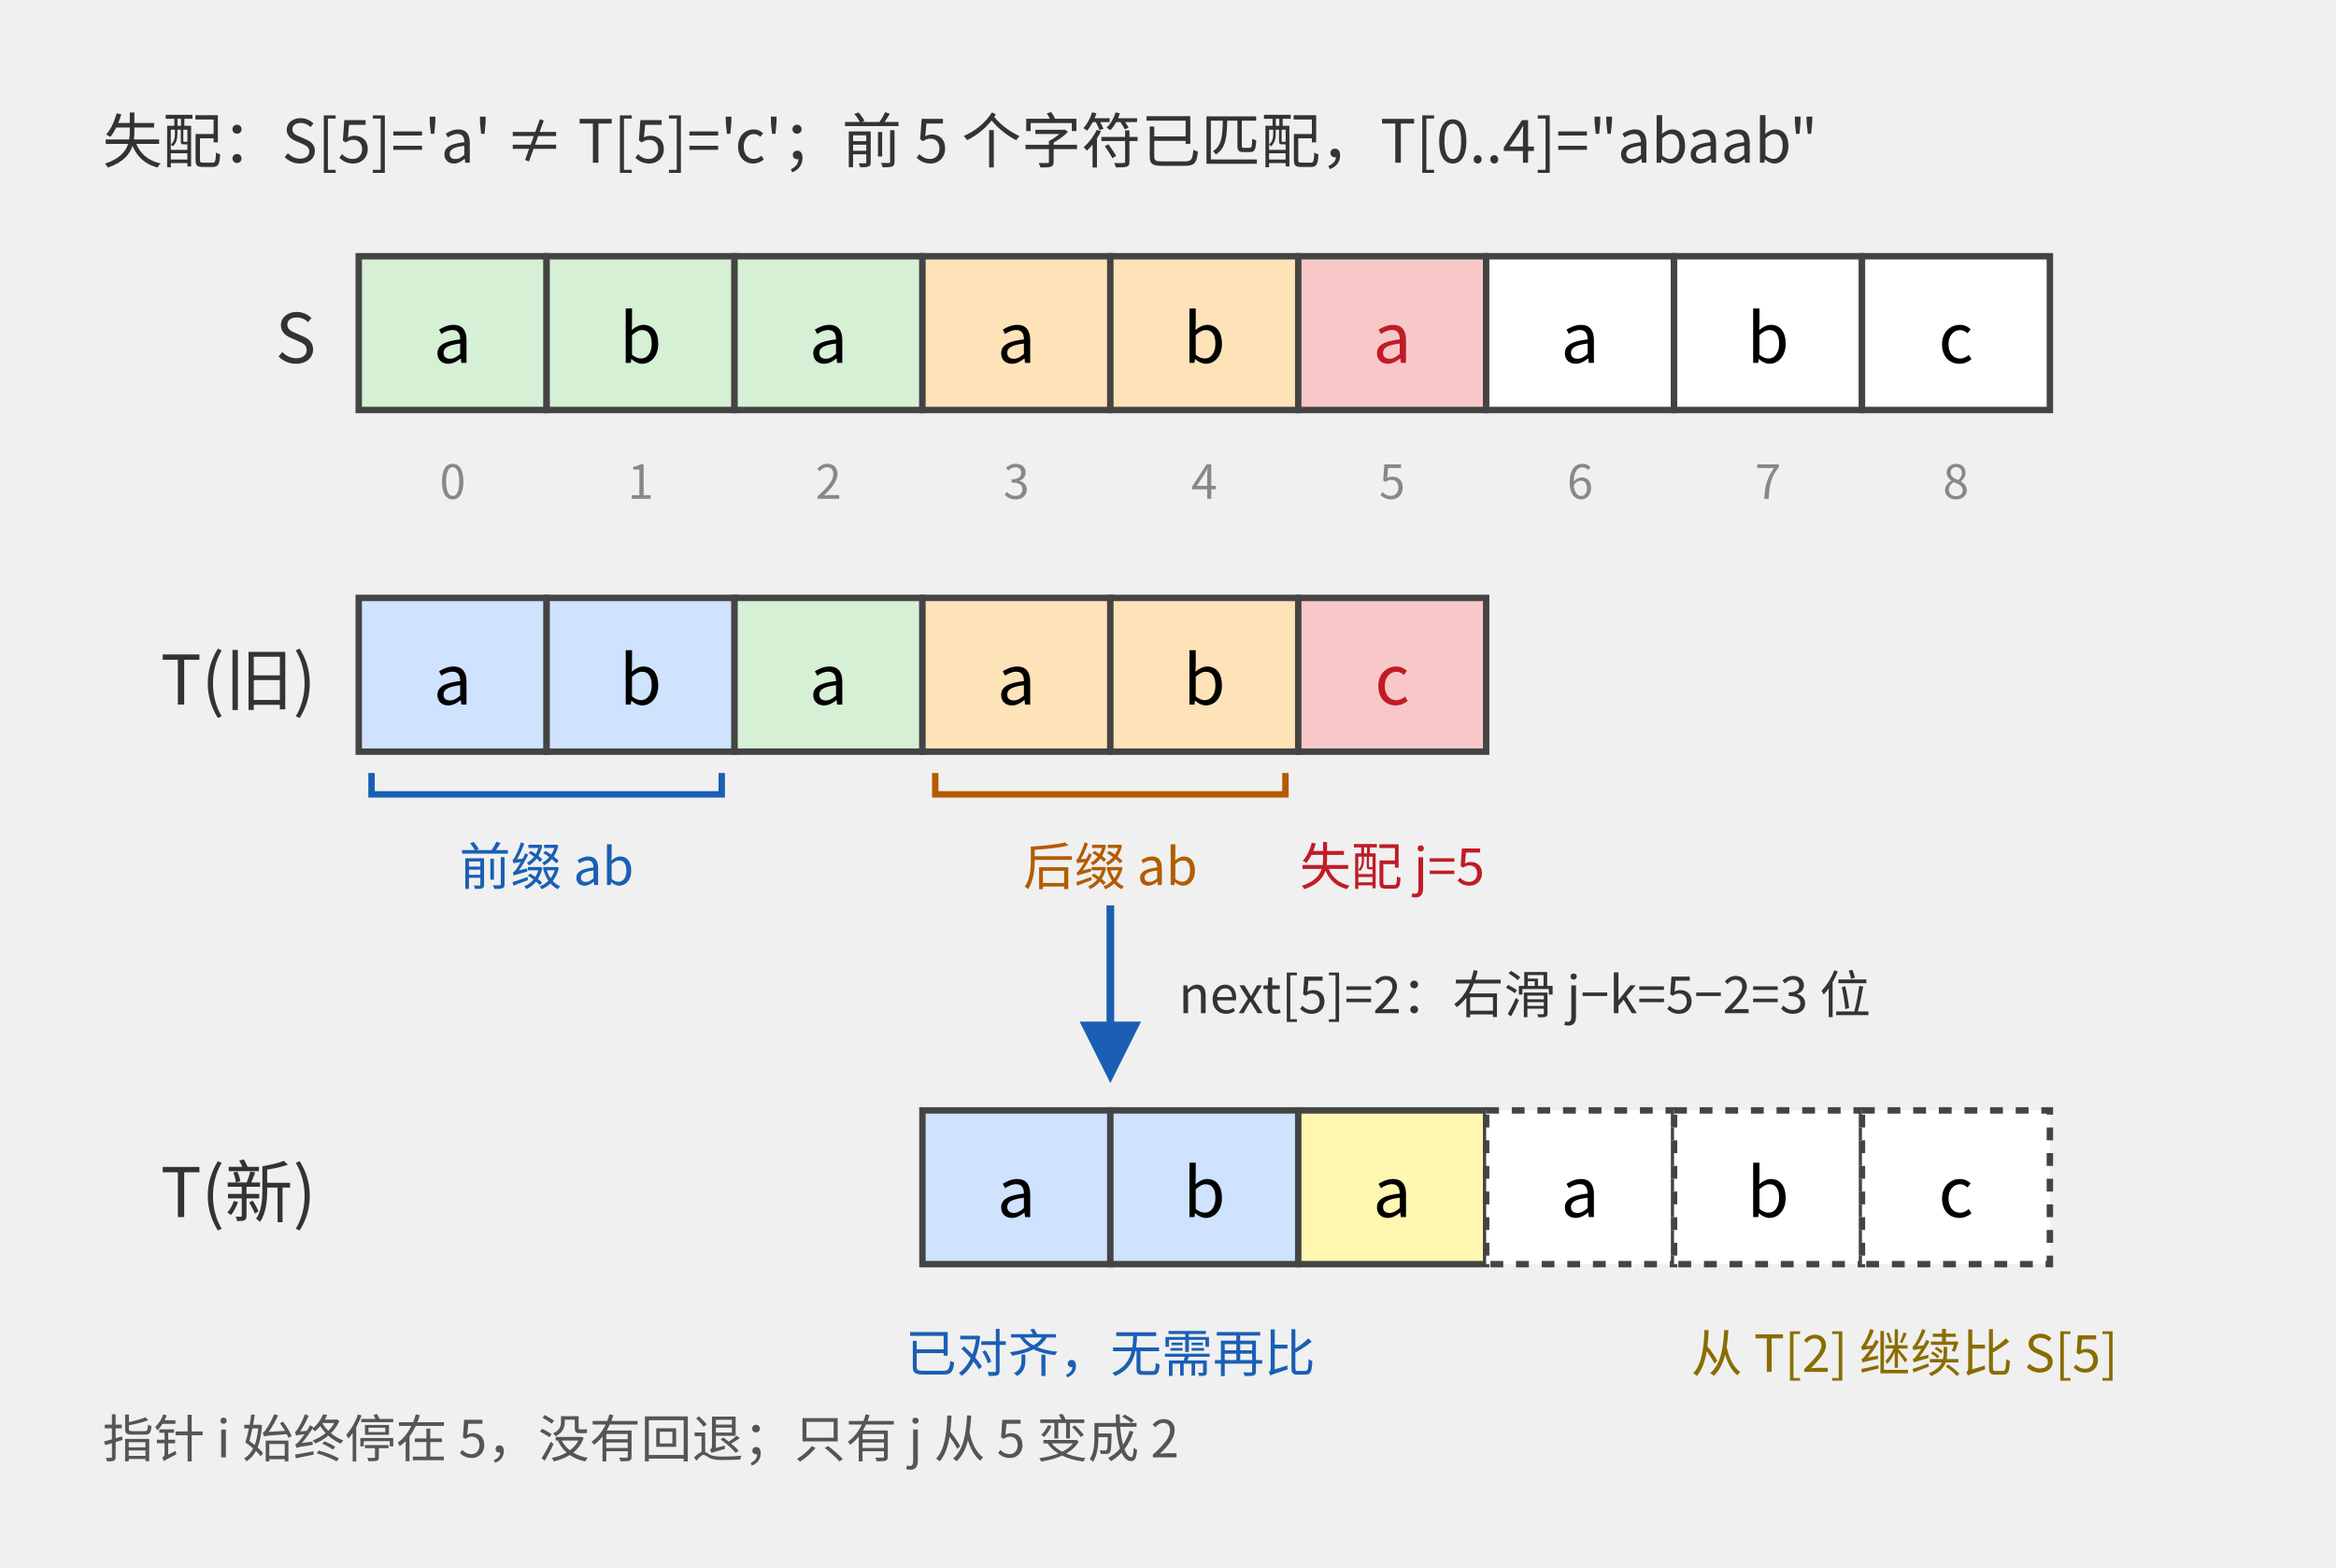
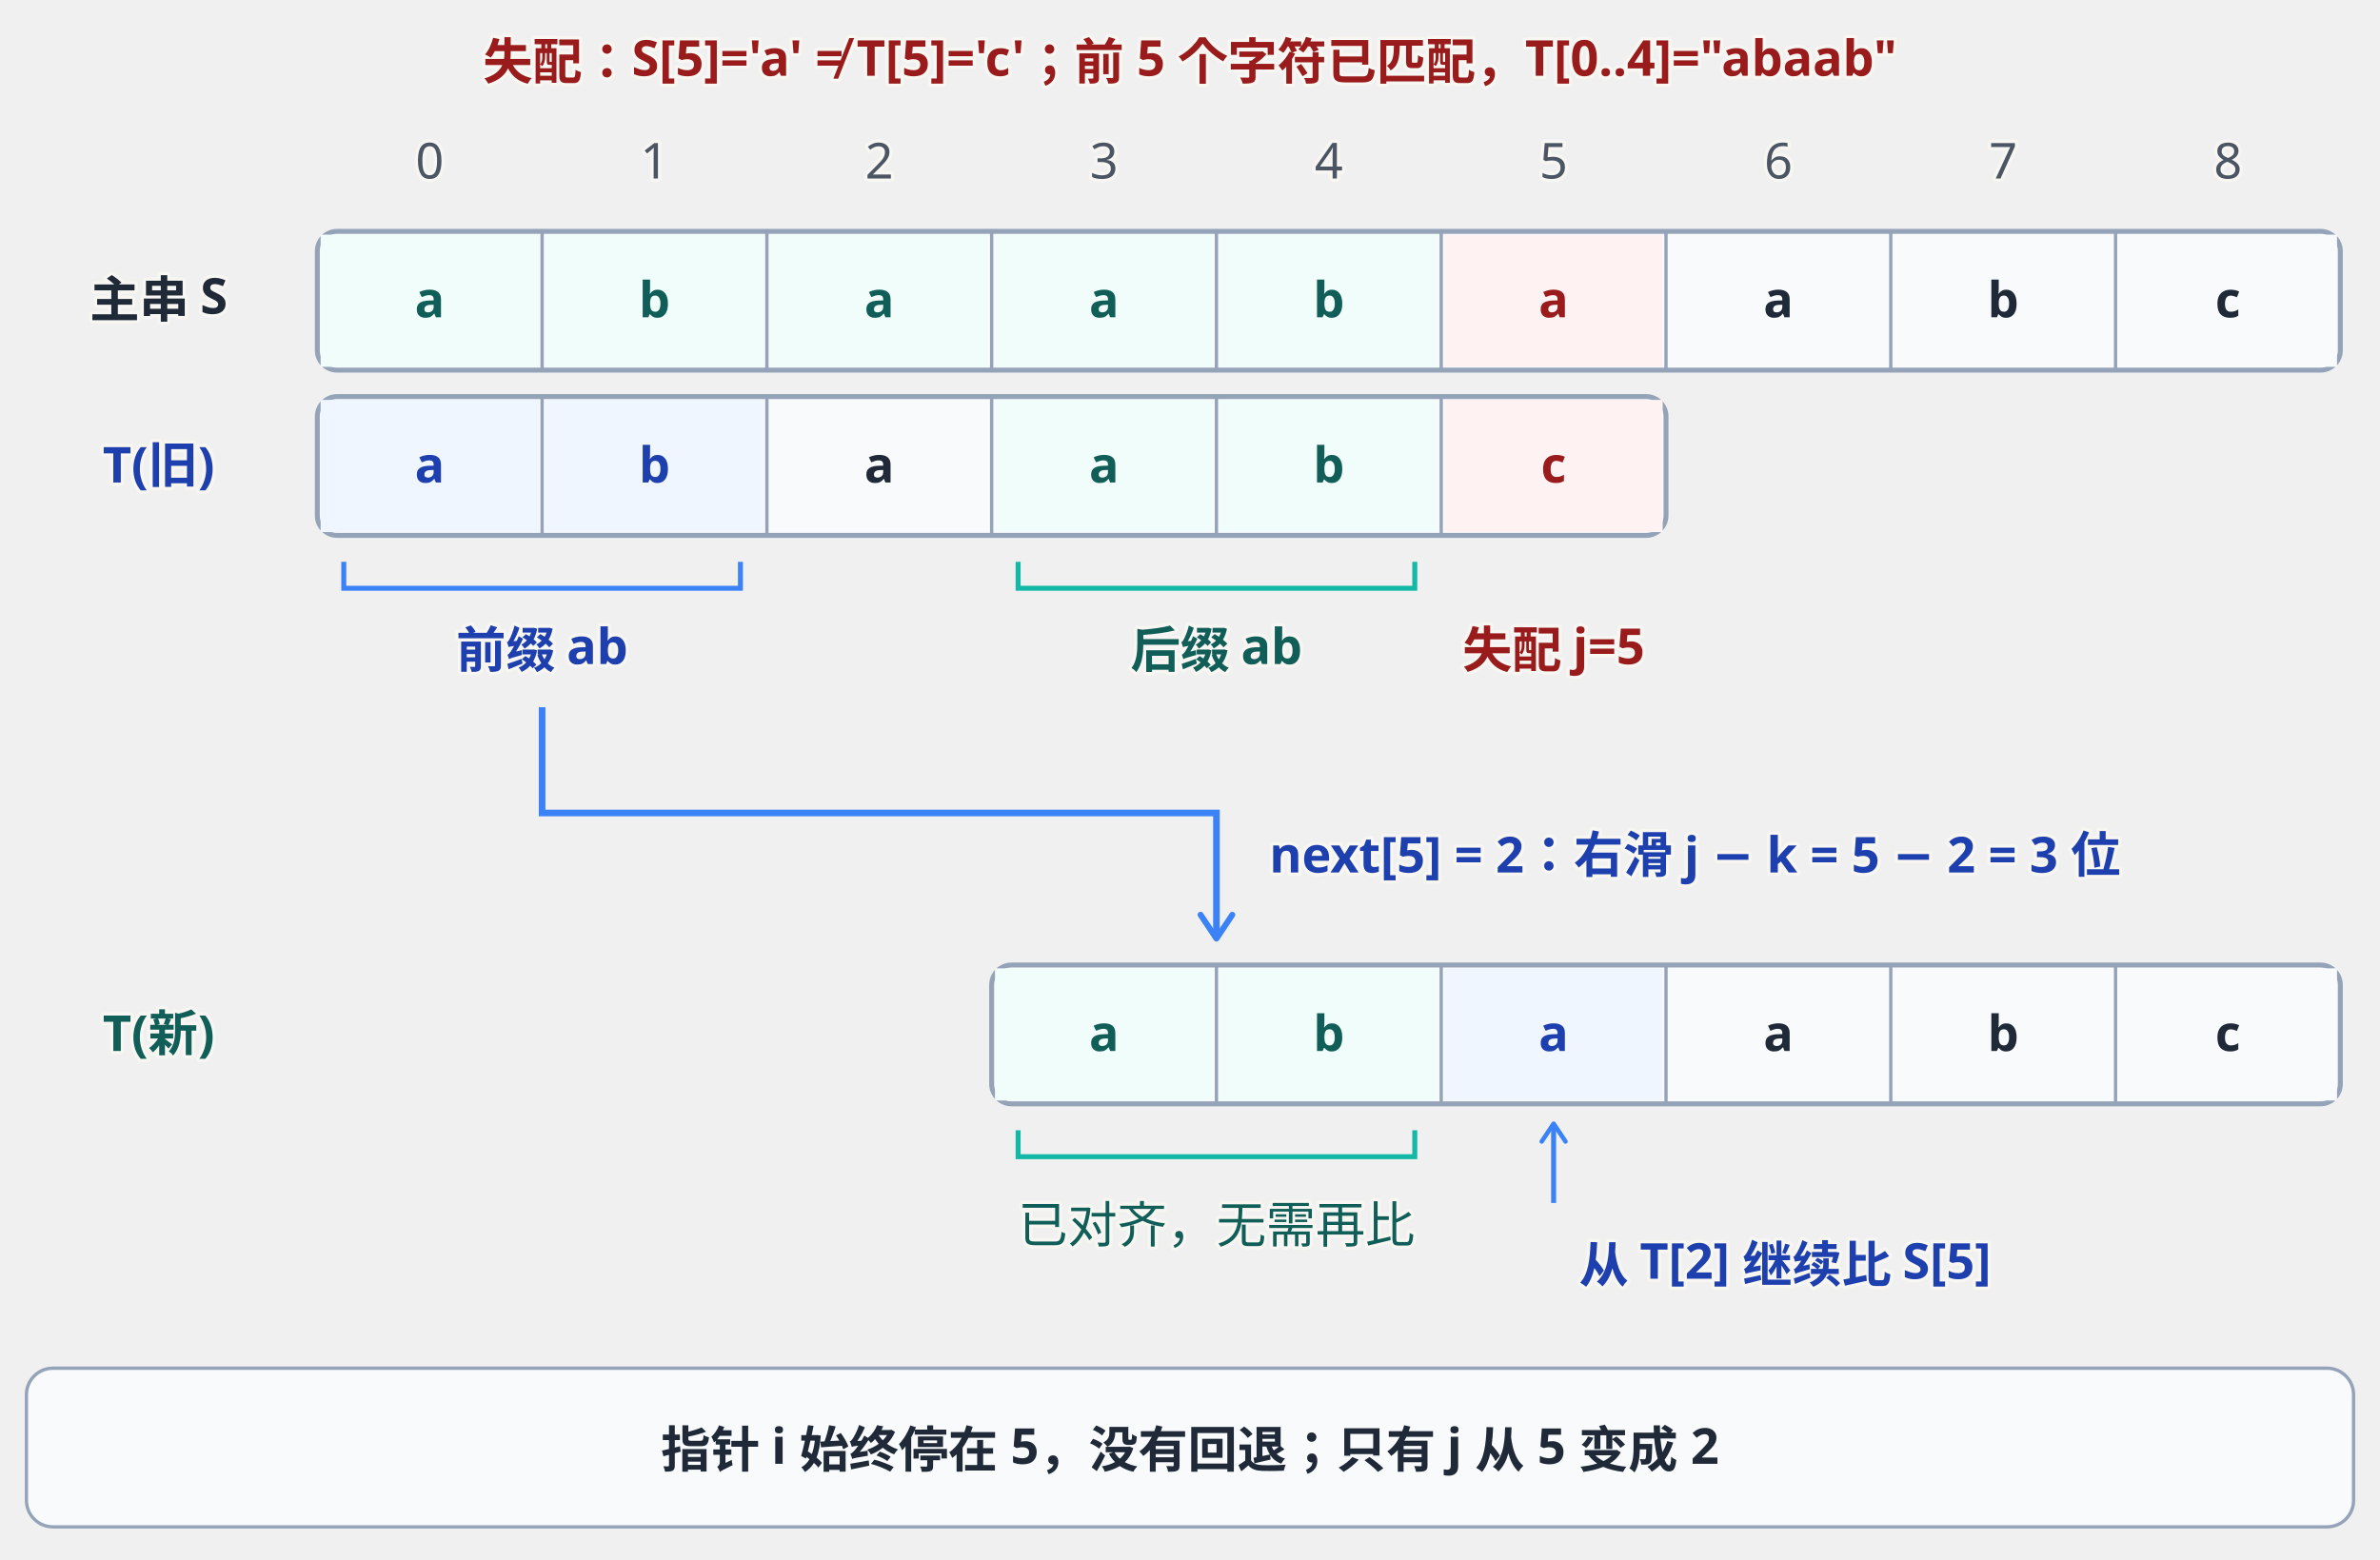
- <svg xmlns="http://www.w3.org/2000/svg" viewBox="-4 -10 547 367" width="547" height="367" font-family="monospace, 'Microsoft YaHei', 'PingFang SC', 'Noto Sans CJK SC', sans-serif" font-size="16">
+ <svg xmlns="http://www.w3.org/2000/svg" viewBox="0 0 720 472" width="720" height="472" role="img">
  <defs>
-     <marker id="ar" markerWidth="8" markerHeight="8" refX="6" refY="4" orient="auto">
-       <path d="M0 0L8 4L0 8z" fill="#c01c28" />
-     </marker>
-     <marker id="ab" markerWidth="8" markerHeight="8" refX="6" refY="4" orient="auto">
-       <path d="M0 0L8 4L0 8z" fill="#1a5fb4" />
+     <marker id="kmps-a" viewBox="0 0 10 10" refX="8" refY="5" markerWidth="6" markerHeight="6" orient="auto">
+       <path d="M2 1L8 5L2 9" fill="none" stroke="#3b82f6" stroke-width="1.5" stroke-linecap="round" stroke-linejoin="round" />
    </marker>
  </defs>
-   <text x="20" y="22" font-size="14" fill="#333" text-anchor="start" dominant-baseline="central">失配：S[5]='a' ≠ T[5]='c'；前 5 个字符已匹配，T[0..4]="abaab"</text>
-   <text x="70" y="68" font-size="16" fill="#333" text-anchor="end" dominant-baseline="central">S</text>
-   <rect x="80" y="50" width="44" height="36" fill="#d5f0d5" stroke="#444" stroke-width="1.5" />
-   <text x="102.0" y="68.0" fill="#000" text-anchor="middle" dominant-baseline="central">a</text>
-   <rect x="124" y="50" width="44" height="36" fill="#d5f0d5" stroke="#444" stroke-width="1.5" />
-   <text x="146.0" y="68.0" fill="#000" text-anchor="middle" dominant-baseline="central">b</text>
-   <rect x="168" y="50" width="44" height="36" fill="#d5f0d5" stroke="#444" stroke-width="1.5" />
-   <text x="190.0" y="68.0" fill="#000" text-anchor="middle" dominant-baseline="central">a</text>
-   <rect x="212" y="50" width="44" height="36" fill="#ffe3b8" stroke="#444" stroke-width="1.5" />
-   <text x="234.0" y="68.0" fill="#000" text-anchor="middle" dominant-baseline="central">a</text>
-   <rect x="256" y="50" width="44" height="36" fill="#ffe3b8" stroke="#444" stroke-width="1.5" />
-   <text x="278.0" y="68.0" fill="#000" text-anchor="middle" dominant-baseline="central">b</text>
-   <rect x="300" y="50" width="44" height="36" fill="#f8c8c8" stroke="#444" stroke-width="1.5" />
-   <text x="322.0" y="68.0" fill="#c01c28" text-anchor="middle" dominant-baseline="central">a</text>
-   <rect x="344" y="50" width="44" height="36" fill="#ffffff" stroke="#444" stroke-width="1.5" />
-   <text x="366.0" y="68.0" fill="#000" text-anchor="middle" dominant-baseline="central">a</text>
-   <rect x="388" y="50" width="44" height="36" fill="#ffffff" stroke="#444" stroke-width="1.5" />
-   <text x="410.0" y="68.0" fill="#000" text-anchor="middle" dominant-baseline="central">b</text>
-   <rect x="432" y="50" width="44" height="36" fill="#ffffff" stroke="#444" stroke-width="1.5" />
-   <text x="454.0" y="68.0" fill="#000" text-anchor="middle" dominant-baseline="central">c</text>
-   <text x="102.0" y="102" font-size="11" fill="#888" text-anchor="middle" dominant-baseline="central">0</text>
-   <text x="146.0" y="102" font-size="11" fill="#888" text-anchor="middle" dominant-baseline="central">1</text>
-   <text x="190.0" y="102" font-size="11" fill="#888" text-anchor="middle" dominant-baseline="central">2</text>
-   <text x="234.0" y="102" font-size="11" fill="#888" text-anchor="middle" dominant-baseline="central">3</text>
-   <text x="278.0" y="102" font-size="11" fill="#888" text-anchor="middle" dominant-baseline="central">4</text>
-   <text x="322.0" y="102" font-size="11" fill="#888" text-anchor="middle" dominant-baseline="central">5</text>
-   <text x="366.0" y="102" font-size="11" fill="#888" text-anchor="middle" dominant-baseline="central">6</text>
-   <text x="410.0" y="102" font-size="11" fill="#888" text-anchor="middle" dominant-baseline="central">7</text>
-   <text x="454.0" y="102" font-size="11" fill="#888" text-anchor="middle" dominant-baseline="central">8</text>
-   <text x="70" y="148" font-size="16" fill="#333" text-anchor="end" dominant-baseline="central">T(旧)</text>
-   <rect x="80" y="130" width="44" height="36" fill="#cfe3ff" stroke="#444" stroke-width="1.5" />
-   <text x="102.0" y="148.0" fill="#000" text-anchor="middle" dominant-baseline="central">a</text>
-   <rect x="124" y="130" width="44" height="36" fill="#cfe3ff" stroke="#444" stroke-width="1.5" />
-   <text x="146.0" y="148.0" fill="#000" text-anchor="middle" dominant-baseline="central">b</text>
-   <rect x="168" y="130" width="44" height="36" fill="#d5f0d5" stroke="#444" stroke-width="1.5" />
-   <text x="190.0" y="148.0" fill="#000" text-anchor="middle" dominant-baseline="central">a</text>
-   <rect x="212" y="130" width="44" height="36" fill="#ffe3b8" stroke="#444" stroke-width="1.5" />
-   <text x="234.0" y="148.0" fill="#000" text-anchor="middle" dominant-baseline="central">a</text>
-   <rect x="256" y="130" width="44" height="36" fill="#ffe3b8" stroke="#444" stroke-width="1.5" />
-   <text x="278.0" y="148.0" fill="#000" text-anchor="middle" dominant-baseline="central">b</text>
-   <rect x="300" y="130" width="44" height="36" fill="#f8c8c8" stroke="#444" stroke-width="1.5" />
-   <text x="322.0" y="148.0" fill="#c01c28" text-anchor="middle" dominant-baseline="central">c</text>
-   <path d="M83 171V176H165V171" fill="none" stroke="#1a5fb4" stroke-width="1.5" />
-   <text x="124" y="192" font-size="12" fill="#1a5fb4" text-anchor="middle" dominant-baseline="central">前缀 ab</text>
-   <path d="M215 171V176H297V171" fill="none" stroke="#b35c00" stroke-width="1.5" />
-   <text x="256" y="192" font-size="12" fill="#b35c00" text-anchor="middle" dominant-baseline="central">后缀 ab</text>
-   <text x="322.0" y="192" font-size="12" fill="#c01c28" text-anchor="middle" dominant-baseline="central">失配 j=5</text>
-   <path d="M256 202V240" stroke="#1a5fb4" stroke-width="1.8" marker-end="url(#ab)" />
-   <text x="272" y="222" font-size="12" fill="#333" text-anchor="start" dominant-baseline="central">next[5]=2：右滑 j−k=5−2=3 位</text>
-   <text x="70" y="268" font-size="16" fill="#333" text-anchor="end" dominant-baseline="central">T(新)</text>
-   <rect x="212" y="250" width="44" height="36" fill="#cfe3ff" stroke="#444" stroke-width="1.5" />
-   <text x="234.0" y="268.0" fill="#000" text-anchor="middle" dominant-baseline="central">a</text>
-   <rect x="256" y="250" width="44" height="36" fill="#cfe3ff" stroke="#444" stroke-width="1.5" />
-   <text x="278.0" y="268.0" fill="#000" text-anchor="middle" dominant-baseline="central">b</text>
-   <rect x="300" y="250" width="44" height="36" fill="#fff6b0" stroke="#444" stroke-width="1.5" />
-   <text x="322.0" y="268.0" fill="#000" text-anchor="middle" dominant-baseline="central">a</text>
-   <rect x="344" y="250" width="44" height="36" fill="#ffffff" stroke="#444" stroke-width="1.5" stroke-dasharray="3 3" />
-   <text x="366.0" y="268.0" fill="#000" text-anchor="middle" dominant-baseline="central">a</text>
-   <rect x="388" y="250" width="44" height="36" fill="#ffffff" stroke="#444" stroke-width="1.5" stroke-dasharray="3 3" />
-   <text x="410.0" y="268.0" fill="#000" text-anchor="middle" dominant-baseline="central">b</text>
-   <rect x="432" y="250" width="44" height="36" fill="#ffffff" stroke="#444" stroke-width="1.5" stroke-dasharray="3 3" />
-   <text x="454.0" y="268.0" fill="#000" text-anchor="middle" dominant-baseline="central">c</text>
-   <text x="256" y="306" font-size="12" fill="#1a5fb4" text-anchor="middle" dominant-baseline="central">已对齐，无需再比</text>
-   <text x="392" y="306" font-size="12" fill="#8a6d00" text-anchor="start" dominant-baseline="central">从 T[2] 继续比 S[5]</text>
-   <text x="20" y="326" font-size="12" fill="#555" text-anchor="start" dominant-baseline="central">指针 i 始终停在 5，没有回退；只有 j 从 5 变成 2</text>
+   <g font-family="'PingFang SC','Noto Sans SC','Microsoft YaHei',system-ui,sans-serif">
+     <text x="360" y="24" text-anchor="middle" font-size="15" font-weight="600" fill="#991b1b" paint-order="stroke" stroke="#f7f6f2" stroke-width="2" stroke-linejoin="round">失配：S[5]='a' ≠ T[5]='c'；前 5 个字符已匹配，T[0..4]="abaab"</text>
+     <text x="130" y="54" text-anchor="middle" font-size="15" font-weight="400" fill="#4b5563" paint-order="stroke" stroke="#f7f6f2" stroke-width="2" stroke-linejoin="round">0</text>
+     <text x="198" y="54" text-anchor="middle" font-size="15" font-weight="400" fill="#4b5563" paint-order="stroke" stroke="#f7f6f2" stroke-width="2" stroke-linejoin="round">1</text>
+     <text x="266" y="54" text-anchor="middle" font-size="15" font-weight="400" fill="#4b5563" paint-order="stroke" stroke="#f7f6f2" stroke-width="2" stroke-linejoin="round">2</text>
+     <text x="334" y="54" text-anchor="middle" font-size="15" font-weight="400" fill="#4b5563" paint-order="stroke" stroke="#f7f6f2" stroke-width="2" stroke-linejoin="round">3</text>
+     <text x="402" y="54" text-anchor="middle" font-size="15" font-weight="400" fill="#4b5563" paint-order="stroke" stroke="#f7f6f2" stroke-width="2" stroke-linejoin="round">4</text>
+     <text x="470" y="54" text-anchor="middle" font-size="15" font-weight="400" fill="#4b5563" paint-order="stroke" stroke="#f7f6f2" stroke-width="2" stroke-linejoin="round">5</text>
+     <text x="538" y="54" text-anchor="middle" font-size="15" font-weight="400" fill="#4b5563" paint-order="stroke" stroke="#f7f6f2" stroke-width="2" stroke-linejoin="round">6</text>
+     <text x="606" y="54" text-anchor="middle" font-size="15" font-weight="400" fill="#4b5563" paint-order="stroke" stroke="#f7f6f2" stroke-width="2" stroke-linejoin="round">7</text>
+     <text x="674" y="54" text-anchor="middle" font-size="15" font-weight="400" fill="#4b5563" paint-order="stroke" stroke="#f7f6f2" stroke-width="2" stroke-linejoin="round">8</text>
+     <text x="48" y="96" text-anchor="middle" font-size="15" font-weight="600" fill="#1f2937" paint-order="stroke" stroke="#f7f6f2" stroke-width="2" stroke-linejoin="round">主串 S</text>
+     <rect x="96" y="70" width="612" height="42" rx="6" fill="#f8fafc" stroke="#94a3b8" stroke-width="1.5" data-role="group" />
+     <path d="M97 71 H163 V111 H97 Z" fill="#f0fdfa" />
+     <text x="130" y="96" text-anchor="middle" font-size="15" font-weight="600" fill="#115e59">a</text>
+     <path d="M165 71 H231 V111 H165 Z" fill="#f0fdfa" />
+     <line x1="164" y1="70" x2="164" y2="112" stroke="#94a3b8" stroke-width="1" />
+     <text x="198" y="96" text-anchor="middle" font-size="15" font-weight="600" fill="#115e59">b</text>
+     <path d="M233 71 H299 V111 H233 Z" fill="#f0fdfa" />
+     <line x1="232" y1="70" x2="232" y2="112" stroke="#94a3b8" stroke-width="1" />
+     <text x="266" y="96" text-anchor="middle" font-size="15" font-weight="600" fill="#115e59">a</text>
+     <path d="M301 71 H367 V111 H301 Z" fill="#f0fdfa" />
+     <line x1="300" y1="70" x2="300" y2="112" stroke="#94a3b8" stroke-width="1" />
+     <text x="334" y="96" text-anchor="middle" font-size="15" font-weight="600" fill="#115e59">a</text>
+     <path d="M369 71 H435 V111 H369 Z" fill="#f0fdfa" />
+     <line x1="368" y1="70" x2="368" y2="112" stroke="#94a3b8" stroke-width="1" />
+     <text x="402" y="96" text-anchor="middle" font-size="15" font-weight="600" fill="#115e59">b</text>
+     <path d="M437 71 H503 V111 H437 Z" fill="#fef2f2" />
+     <line x1="436" y1="70" x2="436" y2="112" stroke="#94a3b8" stroke-width="1" />
+     <text x="470" y="96" text-anchor="middle" font-size="15" font-weight="600" fill="#991b1b">a</text>
+     <path d="M505 71 H571 V111 H505 Z" fill="#f8fafc" />
+     <line x1="504" y1="70" x2="504" y2="112" stroke="#94a3b8" stroke-width="1" />
+     <text x="538" y="96" text-anchor="middle" font-size="15" font-weight="600" fill="#1f2937">a</text>
+     <path d="M573 71 H639 V111 H573 Z" fill="#f8fafc" />
+     <line x1="572" y1="70" x2="572" y2="112" stroke="#94a3b8" stroke-width="1" />
+     <text x="606" y="96" text-anchor="middle" font-size="15" font-weight="600" fill="#1f2937">b</text>
+     <path d="M641 71 H707 V111 H641 Z" fill="#f8fafc" />
+     <line x1="640" y1="70" x2="640" y2="112" stroke="#94a3b8" stroke-width="1" />
+     <text x="674" y="96" text-anchor="middle" font-size="15" font-weight="600" fill="#1f2937">c</text>
+     <text x="48" y="146" text-anchor="middle" font-size="15" font-weight="600" fill="#1e40af" paint-order="stroke" stroke="#f7f6f2" stroke-width="2" stroke-linejoin="round">T(旧)</text>
+     <rect x="96" y="120" width="408" height="42" rx="6" fill="#f8fafc" stroke="#94a3b8" stroke-width="1.5" data-role="group" />
+     <path d="M97 121 H163 V161 H97 Z" fill="#eff6ff" />
+     <text x="130" y="146" text-anchor="middle" font-size="15" font-weight="600" fill="#1e40af">a</text>
+     <path d="M165 121 H231 V161 H165 Z" fill="#eff6ff" />
+     <line x1="164" y1="120" x2="164" y2="162" stroke="#94a3b8" stroke-width="1" />
+     <text x="198" y="146" text-anchor="middle" font-size="15" font-weight="600" fill="#1e40af">b</text>
+     <path d="M233 121 H299 V161 H233 Z" fill="#f8fafc" />
+     <line x1="232" y1="120" x2="232" y2="162" stroke="#94a3b8" stroke-width="1" />
+     <text x="266" y="146" text-anchor="middle" font-size="15" font-weight="600" fill="#1f2937">a</text>
+     <path d="M301 121 H367 V161 H301 Z" fill="#f0fdfa" />
+     <line x1="300" y1="120" x2="300" y2="162" stroke="#94a3b8" stroke-width="1" />
+     <text x="334" y="146" text-anchor="middle" font-size="15" font-weight="600" fill="#115e59">a</text>
+     <path d="M369 121 H435 V161 H369 Z" fill="#f0fdfa" />
+     <line x1="368" y1="120" x2="368" y2="162" stroke="#94a3b8" stroke-width="1" />
+     <text x="402" y="146" text-anchor="middle" font-size="15" font-weight="600" fill="#115e59">b</text>
+     <path d="M437 121 H503 V161 H437 Z" fill="#fef2f2" />
+     <line x1="436" y1="120" x2="436" y2="162" stroke="#94a3b8" stroke-width="1" />
+     <text x="470" y="146" text-anchor="middle" font-size="15" font-weight="600" fill="#991b1b">c</text>
+     <path d="M104 170 V178 H224 V170" fill="none" stroke="#3b82f6" stroke-width="1.5" />
+     <text x="164" y="202" text-anchor="middle" font-size="15" font-weight="600" fill="#1e40af" paint-order="stroke" stroke="#f7f6f2" stroke-width="2" stroke-linejoin="round">前缀 ab</text>
+     <path d="M308 170 V178 H428 V170" fill="none" stroke="#14b8a6" stroke-width="1.5" />
+     <text x="368" y="202" text-anchor="middle" font-size="15" font-weight="600" fill="#115e59" paint-order="stroke" stroke="#f7f6f2" stroke-width="2" stroke-linejoin="round">后缀 ab</text>
+     <text x="470" y="202" text-anchor="middle" font-size="15" font-weight="600" fill="#991b1b" paint-order="stroke" stroke="#f7f6f2" stroke-width="2" stroke-linejoin="round">失配 j=5</text>
+     <path d="M164 214 V246 H368 V284" fill="none" stroke="#3b82f6" stroke-width="2" marker-end="url(#kmps-a)" />
+     <text x="384" y="264" text-anchor="start" font-size="15" font-weight="600" fill="#1e40af" paint-order="stroke" stroke="#f7f6f2" stroke-width="2" stroke-linejoin="round">next[5] = 2：右滑 j − k = 5 − 2 = 3 位</text>
+     <text x="48" y="318" text-anchor="middle" font-size="15" font-weight="600" fill="#115e59" paint-order="stroke" stroke="#f7f6f2" stroke-width="2" stroke-linejoin="round">T(新)</text>
+     <rect x="300" y="292" width="408" height="42" rx="6" fill="#f8fafc" stroke="#94a3b8" stroke-width="1.5" data-role="group" />
+     <path d="M301 293 H367 V333 H301 Z" fill="#f0fdfa" />
+     <text x="334" y="318" text-anchor="middle" font-size="15" font-weight="600" fill="#115e59">a</text>
+     <path d="M369 293 H435 V333 H369 Z" fill="#f0fdfa" />
+     <line x1="368" y1="292" x2="368" y2="334" stroke="#94a3b8" stroke-width="1" />
+     <text x="402" y="318" text-anchor="middle" font-size="15" font-weight="600" fill="#115e59">b</text>
+     <path d="M437 293 H503 V333 H437 Z" fill="#eff6ff" />
+     <line x1="436" y1="292" x2="436" y2="334" stroke="#94a3b8" stroke-width="1" />
+     <text x="470" y="318" text-anchor="middle" font-size="15" font-weight="600" fill="#1e40af">a</text>
+     <path d="M505 293 H571 V333 H505 Z" fill="#f8fafc" />
+     <line x1="504" y1="292" x2="504" y2="334" stroke="#94a3b8" stroke-width="1" />
+     <text x="538" y="318" text-anchor="middle" font-size="15" font-weight="600" fill="#1f2937">a</text>
+     <path d="M573 293 H639 V333 H573 Z" fill="#f8fafc" />
+     <line x1="572" y1="292" x2="572" y2="334" stroke="#94a3b8" stroke-width="1" />
+     <text x="606" y="318" text-anchor="middle" font-size="15" font-weight="600" fill="#1f2937">b</text>
+     <path d="M641 293 H707 V333 H641 Z" fill="#f8fafc" />
+     <line x1="640" y1="292" x2="640" y2="334" stroke="#94a3b8" stroke-width="1" />
+     <text x="674" y="318" text-anchor="middle" font-size="15" font-weight="600" fill="#1f2937">c</text>
+     <path d="M308 342 V350 H428 V342" fill="none" stroke="#14b8a6" stroke-width="1.5" />
+     <text x="368" y="376" text-anchor="middle" font-size="15" font-weight="400" fill="#115e59" paint-order="stroke" stroke="#f7f6f2" stroke-width="2" stroke-linejoin="round">已对齐，无需再比</text>
+     <line x1="470" y1="364" x2="470" y2="340" stroke="#3b82f6" stroke-width="1.5" marker-end="url(#kmps-a)" />
+     <text x="540" y="388" text-anchor="middle" font-size="15" font-weight="600" fill="#1e40af" paint-order="stroke" stroke="#f7f6f2" stroke-width="2" stroke-linejoin="round">从 T[2] 继续比 S[5]</text>
+     <rect x="8" y="414" width="704" height="48" rx="8" fill="#f8fafc" stroke="#94a3b8" stroke-width="1" data-role="note" />
+     <text x="360" y="444" text-anchor="middle" font-size="15" font-weight="600" fill="#1f2937">指针 i 始终停在 5，没有回退；只有 j 从 5 变成 2</text>
+   </g>
</svg>
